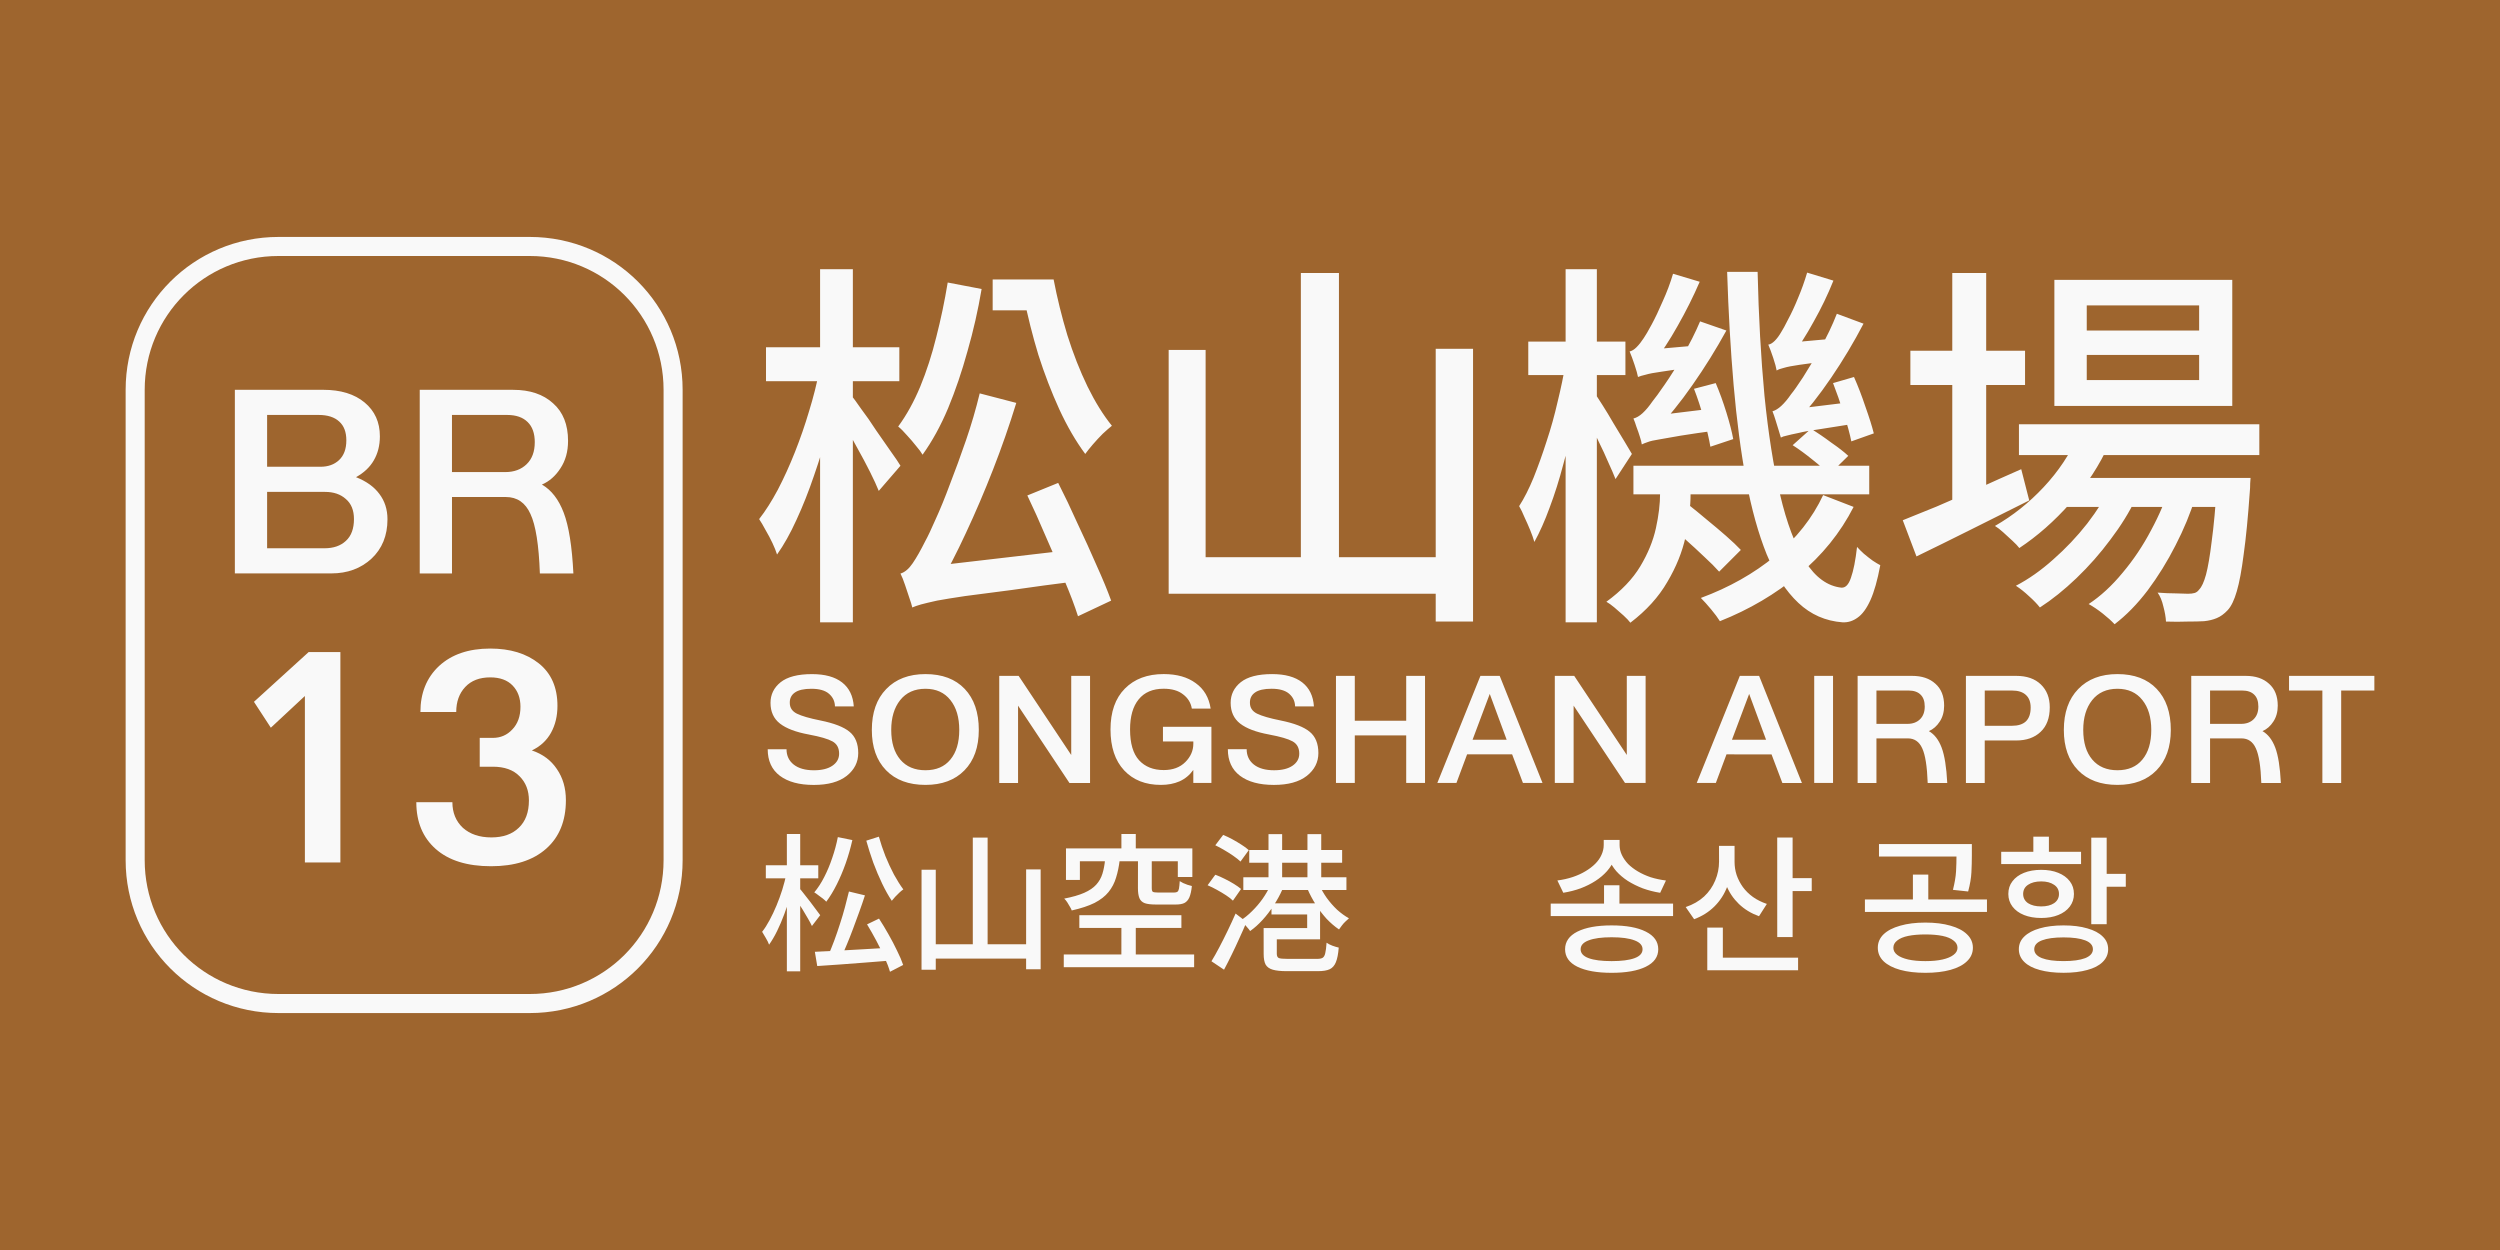
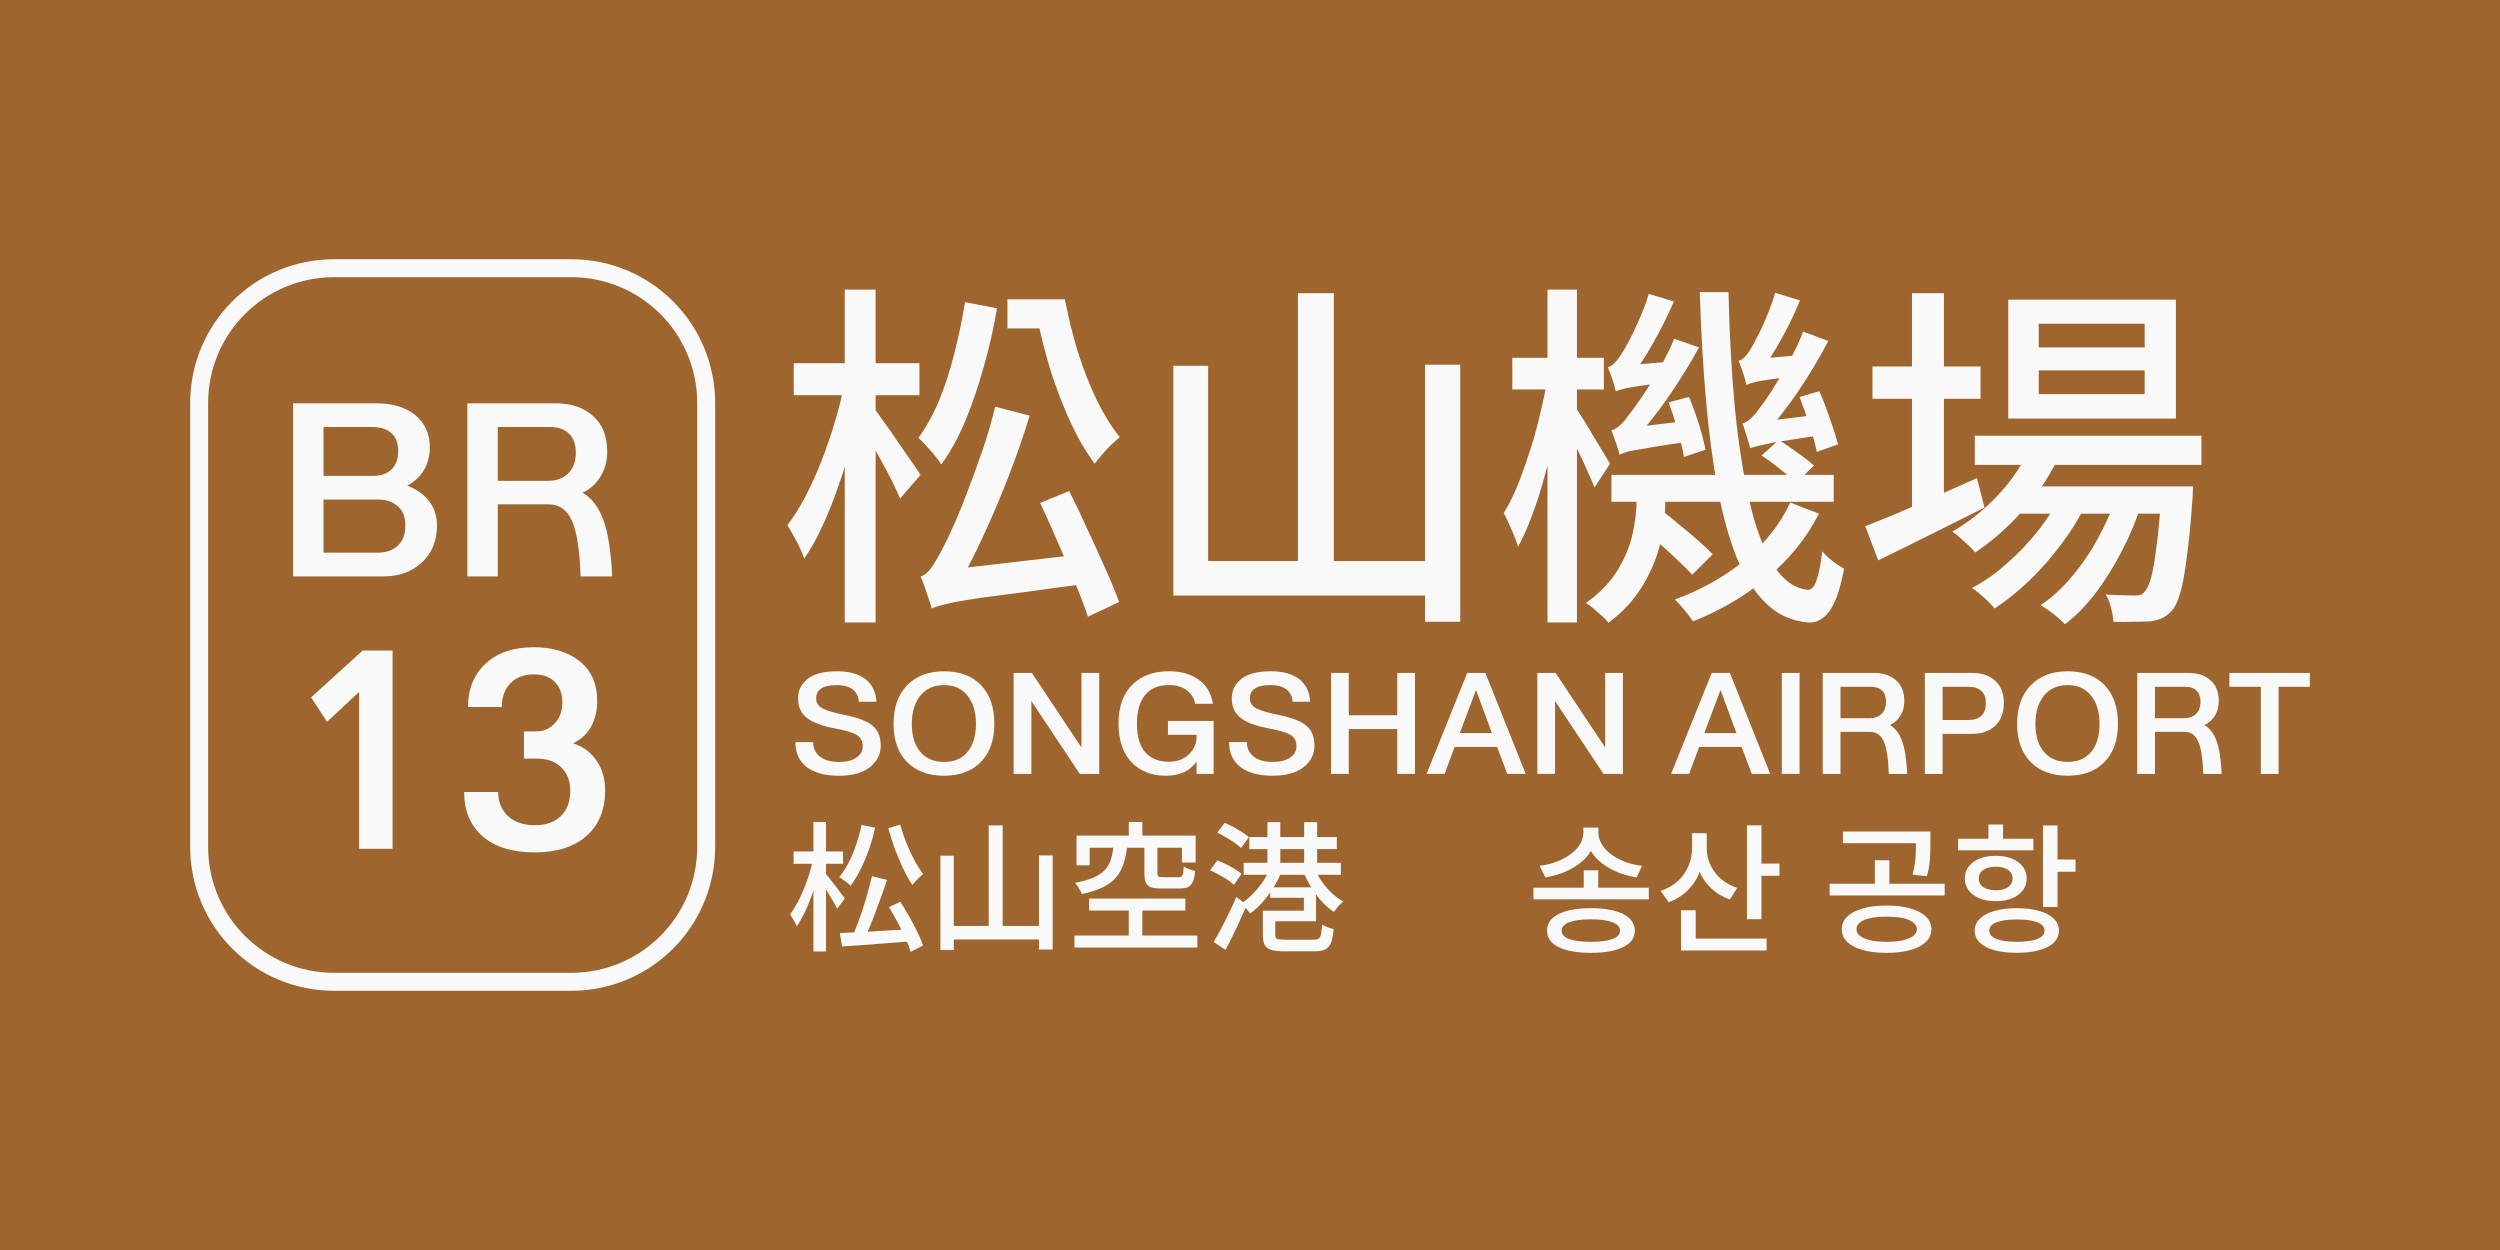
<svg xmlns="http://www.w3.org/2000/svg" width="500" height="250" viewBox="0 0 132.292 66.146" version="1.1" id="svg1">
  <defs id="defs1">
    <rect x="157.858" y="62.351" width="329.076" height="135.094" id="rect4" />
  </defs>
  <g id="layer1">
    <rect style="fill:#9e652e;fill-opacity:1;stroke:none;stroke-width:0.953;stroke-dasharray:none" id="rect5" width="132.292" height="66.146" x="-2.5431316e-06" y="-1.2715658e-06" ry="0" />
-     <g id="g5" transform="matrix(1.058199,0,0,1.058199,3.96225,-1.92482)">
+     <g id="g5" transform="matrix(0.9974757,0,0,0.9974757,7.530588,0.0834872)">
      <path id="rect1" style="fill-opacity:0;stroke:#f9f9f9;stroke-width:0.953" d="m 10.183,14.144 h 12.564 c 3.971,0 7.168,3.197 7.168,7.168 v 23.522 c 0,3.971 -3.197,7.168 -7.168,7.168 H 10.183 c -3.971,0 -7.168,-3.197 -7.168,-7.168 V 21.312 c 0,-3.971 3.197,-7.168 7.168,-7.168 z" />
      <path style="font-size:12.7px;line-height:1.25;font-family:'AR UDJingXiHeiE1G30 EB';-inkscape-font-specification:'AR UDJingXiHeiE1G30 EB';fill:#f9f9f9;stroke-width:0.265" d="M 12.826,30.494 H 8 v -9.182 h 4.42 q 1.308,0 2.07,0.635 0.762,0.635 0.762,1.689 0,0.686 -0.305,1.206 -0.292,0.508 -0.889,0.838 0.775,0.305 1.168,0.838 0.406,0.533 0.406,1.27 0,1.219 -0.8,1.968 -0.8,0.737 -2.007,0.737 z m 0.749,-6.655 q 0,-0.622 -0.356,-0.94 -0.356,-0.33 -1.029,-0.33 H 9.613 v 2.591 h 2.667 q 0.572,0 0.927,-0.33 0.368,-0.343 0.368,-0.991 z m 0.381,3.937 q 0,-0.66 -0.406,-1.003 -0.394,-0.356 -1.041,-0.356 H 9.613 v 2.819 h 2.87 q 0.673,0 1.067,-0.368 0.406,-0.368 0.406,-1.092 z m 9.042,-3.835 q 0,-0.673 -0.356,-1.016 -0.356,-0.356 -1.029,-0.356 h -2.756 v 2.857 h 2.667 q 0.66,0 1.067,-0.394 0.406,-0.394 0.406,-1.092 z m -4.14,2.731 v 3.823 h -1.613 v -9.182 h 4.674 q 1.257,0 1.994,0.673 0.749,0.66 0.749,1.88 0,0.8 -0.381,1.372 -0.368,0.572 -0.927,0.813 0.711,0.406 1.092,1.41 0.381,1.003 0.483,3.035 h -1.676 q -0.076,-2.134 -0.47,-2.972 -0.381,-0.851 -1.232,-0.851 z" id="text2" aria-label="BR" />
      <path style="font-size:14.552px;line-height:1.25;font-family:'AR UDJingXiHeiE1G30 EB';-inkscape-font-specification:'AR UDJingXiHeiE1G30 EB';fill:#f9f9f9;stroke-width:0.265" d="m 11.502,36.623 -1.703,1.586 -0.844,-1.295 2.736,-2.488 h 1.586 v 10.521 h -1.775 z m 9.27,-0.931 q -0.8,0 -1.251,0.48 -0.451,0.48 -0.451,1.251 H 17.279 q 0,-1.426 0.931,-2.299 0.946,-0.873 2.561,-0.873 1.499,0 2.43,0.742 0.931,0.742 0.931,2.125 0,0.757 -0.32,1.339 -0.32,0.582 -0.96,0.888 0.815,0.276 1.251,0.931 0.451,0.655 0.451,1.557 0,1.557 -0.99,2.43 -0.99,0.873 -2.75,0.873 -1.79,0 -2.765,-0.859 -0.975,-0.859 -0.975,-2.343 h 1.804 q 0,0.786 0.524,1.281 0.538,0.48 1.426,0.48 0.873,0 1.368,-0.48 0.509,-0.48 0.509,-1.368 0,-0.742 -0.466,-1.208 -0.466,-0.48 -1.339,-0.48 h -0.655 v -1.441 h 0.655 q 0.582,0 0.975,-0.422 0.407,-0.422 0.407,-1.135 0,-0.655 -0.393,-1.062 -0.393,-0.407 -1.121,-0.407 z" id="text3" aria-label="13" />
      <path style="font-weight:500;font-size:72px;line-height:1.25;font-family:'Noto Sans TC';-inkscape-font-specification:'Noto Sans TC Medium';white-space:pre;fill:#f9f9f9" d="m 161.097,89.433 h 25.2 v 6.408 h -25.2 z m 10.224,-14.76 h 6.192 v 66.744 h -6.192 z m -0.144,19.152 3.888,1.512 q -0.864,4.464 -2.088,9.144 -1.224,4.68 -2.808,9.216 -1.512,4.464 -3.312,8.352 -1.728,3.816 -3.672,6.552 -0.288,-0.936 -0.864,-2.16 -0.576,-1.224 -1.296,-2.448 -0.648,-1.224 -1.224,-2.088 1.8,-2.304 3.528,-5.544 1.728,-3.312 3.24,-7.128 1.512,-3.816 2.664,-7.704 1.224,-3.96 1.944,-7.704 z m 5.976,4.608 q 0.648,0.792 1.944,2.664 1.368,1.8 2.808,4.032 1.512,2.16 2.808,4.032 1.296,1.8 1.8,2.664 l -4.104,4.752 q -0.576,-1.44 -1.656,-3.6 -1.08,-2.16 -2.376,-4.464 -1.224,-2.304 -2.448,-4.32 -1.152,-2.016 -1.872,-3.24 z m 11.592,40.176 q -0.144,-0.648 -0.576,-1.872 -0.36,-1.152 -0.792,-2.376 -0.432,-1.296 -0.864,-2.16 1.224,-0.36 2.304,-1.944 1.08,-1.584 2.376,-4.176 0.72,-1.296 1.944,-4.104 1.296,-2.808 2.736,-6.696 1.512,-3.888 3.024,-8.28 1.512,-4.392 2.592,-8.856 l 6.912,1.8 q -1.944,6.336 -4.392,12.6 -2.448,6.264 -5.112,11.952 -2.592,5.616 -5.328,10.296 v 0.072 q 0,0 -0.72,0.432 -0.72,0.36 -1.728,0.936 -0.936,0.648 -1.656,1.296 -0.72,0.648 -0.72,1.08 z m 0,0 -0.216,-5.4 3.6,-2.376 27.864,-3.24 q 0.072,1.368 0.36,3.096 0.36,1.728 0.648,2.808 -7.992,1.008 -13.392,1.8 -5.4,0.72 -8.856,1.152 -3.384,0.504 -5.328,0.864 -1.944,0.432 -3.024,0.72 -1.008,0.288 -1.656,0.576 z m 21.744,-21.168 5.832,-2.376 q 1.8,3.528 3.672,7.704 1.944,4.104 3.6,7.92 1.728,3.816 2.736,6.624 l -6.264,2.952 q -0.936,-2.952 -2.592,-6.84 -1.584,-3.96 -3.456,-8.136 -1.8,-4.248 -3.528,-7.848 z m -15.048,-40.248 6.408,1.224 q -1.008,5.976 -2.664,11.736 -1.584,5.76 -3.672,10.8 -2.088,4.968 -4.824,8.784 -0.36,-0.648 -1.224,-1.656 -0.792,-1.008 -1.728,-2.016 -0.936,-1.08 -1.656,-1.656 2.376,-3.24 4.176,-7.56 1.8,-4.392 3.024,-9.36 1.296,-5.04 2.16,-10.296 z m 12.96,-0.576 h 7.056 q 1.008,5.256 2.592,10.512 1.656,5.256 3.816,9.72 2.16,4.392 4.608,7.416 -0.72,0.576 -1.728,1.512 -0.936,0.936 -1.872,2.016 -0.864,1.008 -1.44,1.8 -2.664,-3.6 -4.896,-8.424 -2.232,-4.896 -3.96,-10.296 -1.656,-5.472 -2.736,-10.872 h -1.44 z m -4.464,0 h 10.224 v 5.832 h -10.224 z m 58.248,-1.224 h 7.2 v 56.88 h -7.2 z m 25.488,14.328 h 7.056 v 51.552 h -7.056 z m -50.472,0.216 h 6.984 v 39.168 h 46.944 v 6.912 h -53.928 z m 67.968,-1.584 h 18.36 v 6.336 h -18.36 z m 7.056,-13.68 h 5.904 v 66.744 h -5.904 z m 0,17.784 3.312,1.44 q -0.576,4.248 -1.584,8.784 -0.936,4.464 -2.16,8.856 -1.152,4.392 -2.592,8.208 -1.368,3.744 -2.88,6.48 -0.288,-1.008 -0.792,-2.232 -0.504,-1.224 -1.08,-2.448 -0.504,-1.224 -1.008,-2.088 1.44,-2.232 2.736,-5.4 1.296,-3.24 2.448,-6.84 1.224,-3.672 2.088,-7.488 0.936,-3.816 1.512,-7.272 z m 5.544,5.688 q 0.432,0.648 1.44,2.232 1.008,1.584 2.088,3.456 1.152,1.872 2.088,3.456 0.936,1.584 1.368,2.304 l -3.096,4.752 q -0.504,-1.296 -1.368,-3.168 -0.792,-1.872 -1.8,-3.888 -0.936,-2.016 -1.8,-3.744 -0.864,-1.8 -1.512,-2.808 z m 7.272,13.68 h 44.568 v 5.4 h -44.568 z m 6.264,10.872 4.032,-3.6 q 1.656,1.296 3.528,2.88 1.944,1.584 3.672,3.096 1.728,1.512 2.808,2.664 l -4.104,4.104 q -1.08,-1.224 -2.808,-2.808 -1.728,-1.656 -3.6,-3.312 -1.8,-1.656 -3.528,-3.024 z m 23.832,-14.76 3.456,-3.096 q 1.8,1.08 3.816,2.592 2.088,1.44 3.24,2.52 l -3.6,3.528 q -1.152,-1.224 -3.168,-2.808 -1.944,-1.584 -3.744,-2.736 z m 5.76,9.432 5.76,2.232 q -3.744,7.344 -10.368,12.816 -6.552,5.472 -14.904,8.784 -0.576,-0.936 -1.656,-2.232 -1.08,-1.296 -1.944,-2.16 7.992,-2.952 14.04,-7.92 6.048,-5.04 9.072,-11.52 z m -18.144,-42.192 h 5.76 q 0.288,12.672 1.296,23.4 1.08,10.728 2.952,18.72 1.872,7.992 4.752,12.6 2.88,4.536 6.84,4.968 1.152,0.072 1.8,-1.872 0.72,-2.016 1.152,-5.832 0.504,0.576 1.296,1.296 0.864,0.72 1.656,1.296 0.864,0.576 1.44,0.864 -0.792,4.248 -1.872,6.624 -1.08,2.376 -2.448,3.312 -1.296,0.936 -2.808,0.864 -4.824,-0.36 -8.352,-3.672 -3.528,-3.312 -5.976,-9.144 -2.376,-5.904 -3.888,-13.968 -1.512,-8.136 -2.376,-18.072 -0.864,-10.008 -1.224,-21.384 z m -6.264,22.104 4.104,-1.08 q 1.08,2.52 2.016,5.544 0.936,3.024 1.296,5.04 l -4.32,1.44 q -0.36,-2.16 -1.224,-5.256 -0.864,-3.096 -1.872,-5.688 z m -10.584,-2.232 q -0.144,-0.792 -0.648,-2.304 -0.504,-1.512 -0.936,-2.52 0.648,-0.144 1.296,-0.792 0.72,-0.72 1.368,-1.728 0.504,-0.72 1.512,-2.592 1.008,-1.872 2.088,-4.392 1.152,-2.52 1.944,-5.184 l 5.04,1.512 q -1.8,4.176 -4.176,8.352 -2.304,4.104 -4.536,6.912 v 0.072 q 0,0 -0.72,0.504 -0.72,0.432 -1.512,1.008 -0.72,0.576 -0.72,1.152 z m 0,0 -0.072,-3.672 2.376,-1.512 9.864,-0.864 q -0.504,0.936 -1.008,2.232 -0.504,1.224 -0.72,2.016 -3.888,0.432 -5.976,0.792 -2.088,0.288 -3.024,0.576 -0.936,0.216 -1.44,0.432 z m 0.72,12.744 q -0.072,-0.576 -0.36,-1.44 -0.288,-0.936 -0.648,-1.872 -0.288,-0.936 -0.576,-1.584 0.864,-0.216 1.728,-1.008 0.936,-0.864 1.872,-2.232 0.72,-0.864 2.304,-3.168 1.656,-2.376 3.456,-5.544 1.872,-3.168 3.24,-6.408 l 4.968,1.728 q -2.88,5.256 -6.408,10.296 -3.456,4.968 -6.84,8.424 v 0.144 q 0,0 -0.72,0.432 -0.648,0.432 -1.368,1.08 -0.648,0.576 -0.648,1.152 z m 0,0 -0.144,-3.96 2.16,-1.44 11.232,-1.368 q 0.144,1.008 0.432,2.16 0.36,1.152 0.576,1.944 -4.248,0.576 -6.912,1.008 -2.592,0.432 -4.104,0.72 -1.44,0.216 -2.16,0.504 -0.648,0.216 -1.08,0.432 z m 36.144,-11.592 3.96,-1.152 q 1.152,2.592 2.16,5.616 1.08,3.024 1.584,5.04 l -4.248,1.512 q -0.432,-2.16 -1.44,-5.256 -1.008,-3.168 -2.016,-5.76 z m -10.656,-2.376 q -0.144,-0.864 -0.648,-2.376 -0.504,-1.512 -0.936,-2.52 0.576,-0.072 1.224,-0.72 0.648,-0.648 1.224,-1.656 0.432,-0.648 1.296,-2.376 0.936,-1.728 1.872,-4.032 1.008,-2.376 1.728,-4.824 l 4.968,1.512 q -1.584,3.96 -3.744,7.776 -2.088,3.816 -4.104,6.408 v 0.072 q 0,0 -0.72,0.504 -0.72,0.432 -1.44,1.08 -0.72,0.576 -0.72,1.152 z m 0,0 -0.072,-3.816 2.304,-1.44 9.576,-0.864 q -0.504,1.008 -1.008,2.304 -0.432,1.224 -0.72,1.944 -3.744,0.504 -5.76,0.792 -2.016,0.288 -2.952,0.576 -0.936,0.216 -1.368,0.504 z m 0.792,12.672 q -0.144,-0.504 -0.432,-1.44 -0.288,-0.936 -0.576,-1.872 -0.288,-0.936 -0.576,-1.656 0.792,-0.216 1.656,-1.008 0.936,-0.864 1.872,-2.232 0.72,-0.864 2.232,-3.168 1.512,-2.376 3.312,-5.544 1.8,-3.168 3.096,-6.48 l 5.04,1.872 q -2.736,5.256 -6.12,10.224 -3.384,4.968 -6.696,8.496 v 0.144 q 0,0 -0.72,0.504 -0.648,0.432 -1.368,1.08 -0.72,0.576 -0.72,1.08 z m 0,0 -0.144,-3.816 2.16,-1.512 11.16,-1.368 q 0.144,0.936 0.432,2.088 0.36,1.152 0.576,1.944 -4.176,0.648 -6.84,1.08 -2.592,0.36 -4.032,0.72 -1.44,0.288 -2.232,0.504 -0.72,0.144 -1.08,0.36 z m -22.824,7.272 h 5.76 v 3.384 q 0,3.672 -0.936,8.064 -0.936,4.32 -3.456,8.568 -2.448,4.248 -6.984,7.704 -0.432,-0.576 -1.296,-1.368 -0.864,-0.792 -1.728,-1.512 -0.864,-0.72 -1.512,-1.08 4.248,-3.096 6.408,-6.696 2.16,-3.6 2.952,-7.2 0.792,-3.6 0.792,-6.624 z m 67.824,-9.792 h 45.432 v 5.832 h -45.432 z m 7.992,10.152 h 30.6 v 5.472 h -30.6 z m 3.168,-7.992 5.904,1.512 q -2.736,6.12 -7.344,11.232 -4.536,5.112 -9.648,8.496 -0.432,-0.576 -1.296,-1.368 -0.864,-0.792 -1.728,-1.584 -0.864,-0.792 -1.584,-1.224 5.04,-2.88 9.216,-7.344 4.176,-4.464 6.48,-9.72 z m 26.28,7.992 h 6.336 q 0,0 -0.072,1.008 0,0.936 -0.072,1.584 -0.504,7.2 -1.152,11.808 -0.576,4.536 -1.296,6.984 -0.72,2.52 -1.728,3.6 -1.008,1.08 -2.088,1.512 -1.008,0.432 -2.376,0.576 -1.224,0.072 -3.168,0.072 -1.872,0.072 -4.032,0 -0.072,-1.296 -0.504,-2.88 -0.36,-1.584 -1.08,-2.592 1.872,0.144 3.384,0.144 1.584,0.072 2.376,0.072 0.72,0 1.224,-0.144 0.504,-0.144 0.864,-0.648 0.72,-0.72 1.296,-2.808 0.576,-2.16 1.08,-6.336 0.576,-4.176 1.008,-10.944 z m -24.624,-23.256 v 4.752 h 21.24 v -4.752 z m 0,-9.36 v 4.752 h 21.24 v -4.752 z m -6.12,-4.824 h 33.624 v 23.832 h -33.624 z m -27.216,13.392 h 21.672 v 6.48 h -21.672 z m 7.92,-14.688 h 6.408 v 44.496 h -6.408 z m -9.36,46.728 q 2.736,-1.08 6.408,-2.592 3.672,-1.584 7.776,-3.384 4.104,-1.872 8.208,-3.672 l 1.512,5.904 q -5.472,2.736 -11.088,5.544 -5.616,2.808 -10.224,5.04 z m 50.616,-6.84 4.68,2.52 q -1.368,4.464 -3.744,9.072 -2.304,4.536 -5.256,8.496 -2.952,3.888 -6.264,6.408 -0.864,-0.936 -2.232,-2.016 -1.368,-1.08 -2.664,-1.8 3.384,-2.232 6.408,-5.904 3.096,-3.672 5.4,-8.064 2.376,-4.392 3.672,-8.712 z m -11.088,0.072 4.536,2.664 q -1.872,3.888 -4.824,7.776 -2.88,3.888 -6.408,7.272 -3.456,3.312 -6.912,5.544 -0.792,-1.008 -2.088,-2.16 -1.224,-1.152 -2.448,-1.944 3.6,-1.872 7.056,-4.968 3.528,-3.096 6.408,-6.768 2.88,-3.744 4.68,-7.416 z" id="text4" transform="matrix(0.2645833,0,0,0.2645833,-8.06298,-4.47712)" aria-label="松山機場" />
      <path style="font-size:7.408px;line-height:1.25;font-family:'AR UDJingXiHeiE1G30 EB';-inkscape-font-specification:'AR UDJingXiHeiE1G30 EB';fill:#f9f9f9;stroke-width:0.265" d="m 36.712,38.551 q -0.978,-0.178 -1.452,-0.548 -0.474,-0.37 -0.474,-1.037 0,-0.622 0.504,-1.03 0.511,-0.407 1.571,-0.407 0.97,0 1.504,0.415 0.533,0.415 0.585,1.2 h -0.941 q -0.007,-0.378 -0.296,-0.63 -0.289,-0.252 -0.882,-0.252 -0.556,0 -0.822,0.185 -0.267,0.185 -0.259,0.519 0,0.363 0.356,0.541 0.363,0.178 1.178,0.341 1.022,0.207 1.452,0.563 0.437,0.356 0.437,1.067 0,0.682 -0.578,1.141 -0.578,0.452 -1.645,0.452 -1.089,0 -1.697,-0.459 -0.607,-0.459 -0.607,-1.326 h 0.941 q 0,0.482 0.363,0.77 0.363,0.282 1.008,0.282 0.593,0 0.926,-0.23 0.333,-0.23 0.333,-0.6 0,-0.43 -0.333,-0.615 -0.333,-0.185 -1.171,-0.341 z m 8.49,-0.23 q 0,1.289 -0.719,2.022 -0.711,0.726 -1.948,0.726 -1.259,0 -1.971,-0.733 -0.711,-0.733 -0.711,-2.015 0,-1.304 0.719,-2.045 0.719,-0.748 1.963,-0.748 1.259,0 1.963,0.741 0.704,0.741 0.704,2.052 z m -2.667,2.015 q 0.808,0 1.245,-0.533 0.445,-0.533 0.445,-1.482 0,-0.941 -0.445,-1.496 -0.445,-0.563 -1.245,-0.563 -0.815,0 -1.267,0.57 -0.445,0.563 -0.445,1.489 0,0.948 0.452,1.482 0.452,0.533 1.259,0.533 z m 4.63,-3.23 v 3.867 h -0.941 v -5.356 h 0.97 l 2.63,3.956 v -3.956 h 0.941 v 5.356 h -1.03 z m 8.764,3.215 q -0.274,0.385 -0.689,0.57 -0.407,0.178 -0.933,0.178 -1.156,0 -1.837,-0.726 -0.682,-0.733 -0.682,-2.045 0,-1.319 0.719,-2.045 0.719,-0.726 1.941,-0.726 0.985,0 1.6,0.452 0.622,0.445 0.748,1.274 h -0.941 q -0.074,-0.437 -0.437,-0.711 -0.356,-0.282 -0.97,-0.282 -0.822,0 -1.252,0.533 -0.43,0.526 -0.43,1.504 0,1.045 0.452,1.541 0.452,0.489 1.23,0.489 0.682,0 1.082,-0.4 0.4,-0.4 0.4,-0.919 v -0.111 h -1.519 v -0.733 h 2.423 v 2.808 H 55.929 Z m 3.793,-1.771 q -0.978,-0.178 -1.452,-0.548 -0.474,-0.37 -0.474,-1.037 0,-0.622 0.504,-1.03 0.511,-0.407 1.571,-0.407 0.97,0 1.504,0.415 0.533,0.415 0.585,1.2 h -0.941 q -0.007,-0.378 -0.296,-0.63 -0.289,-0.252 -0.882,-0.252 -0.556,0 -0.822,0.185 -0.267,0.185 -0.259,0.519 0,0.363 0.356,0.541 0.363,0.178 1.178,0.341 1.022,0.207 1.452,0.563 0.437,0.356 0.437,1.067 0,0.682 -0.578,1.141 -0.578,0.452 -1.645,0.452 -1.089,0 -1.697,-0.459 -0.607,-0.459 -0.607,-1.326 h 0.941 q 0,0.482 0.363,0.77 0.363,0.282 1.008,0.282 0.593,0 0.926,-0.23 0.333,-0.23 0.333,-0.6 0,-0.43 -0.333,-0.615 -0.333,-0.185 -1.171,-0.341 z m 4.282,0.044 v 2.378 h -0.941 v -5.356 h 0.941 v 2.245 h 2.571 v -2.245 h 0.941 v 5.356 H 66.575 V 38.595 Z m 7.594,0.215 -0.845,-2.289 -0.859,2.289 z m -1.978,0.733 -0.533,1.43 h -0.956 l 2.156,-5.356 h 0.963 l 2.141,5.356 h -0.978 l -0.541,-1.43 z m 5.327,-2.437 v 3.867 h -0.941 v -5.356 h 0.97 l 2.63,3.956 v -3.956 h 0.941 v 5.356 h -1.03 z m 9.623,1.704 -0.845,-2.289 -0.859,2.289 z m -1.978,0.733 -0.533,1.43 h -0.956 l 2.156,-5.356 h 0.963 L 86.363,40.973 H 85.385 l -0.541,-1.43 z m 5.327,-3.926 v 5.356 h -0.941 v -5.356 z m 4.586,1.534 q 0,-0.393 -0.207,-0.593 -0.207,-0.207 -0.6,-0.207 h -1.608 v 1.667 h 1.556 q 0.385,0 0.622,-0.23 0.237,-0.23 0.237,-0.637 z m -2.415,1.593 v 2.23 h -0.941 v -5.356 h 2.726 q 0.733,0 1.163,0.393 0.437,0.385 0.437,1.096 0,0.467 -0.222,0.8 -0.215,0.333 -0.541,0.474 0.415,0.237 0.637,0.822 0.222,0.585 0.282,1.771 h -0.978 q -0.044,-1.245 -0.274,-1.734 -0.222,-0.496 -0.719,-0.496 z m 5.415,0.104 v 2.126 h -0.941 v -5.356 h 2.519 q 0.785,0 1.23,0.43 0.444,0.43 0.444,1.141 0,0.8 -0.459,1.23 -0.452,0.43 -1.222,0.43 z m 2.297,-1.645 q 0,-0.415 -0.237,-0.63 -0.237,-0.222 -0.696,-0.222 h -1.363 v 1.763 h 1.363 q 0.459,0 0.696,-0.222 0.237,-0.23 0.237,-0.689 z m 7.008,1.119 q 0,1.289 -0.719,2.022 -0.711,0.726 -1.948,0.726 -1.259,0 -1.971,-0.733 -0.711,-0.733 -0.711,-2.015 0,-1.304 0.719,-2.045 0.719,-0.748 1.963,-0.748 1.259,0 1.963,0.741 0.704,0.741 0.704,2.052 z m -2.667,2.015 q 0.808,0 1.245,-0.533 0.445,-0.533 0.445,-1.482 0,-0.941 -0.445,-1.496 -0.445,-0.563 -1.245,-0.563 -0.815,0 -1.267,0.57 -0.445,0.563 -0.445,1.489 0,0.948 0.452,1.482 0.452,0.533 1.259,0.533 z m 7.045,-3.186 q 0,-0.393 -0.207,-0.593 -0.207,-0.207 -0.6,-0.207 h -1.608 v 1.667 h 1.556 q 0.385,0 0.622,-0.23 0.237,-0.23 0.237,-0.637 z m -2.415,1.593 v 2.23 h -0.941 v -5.356 h 2.726 q 0.733,0 1.163,0.393 0.437,0.385 0.437,1.096 0,0.467 -0.222,0.8 -0.215,0.333 -0.541,0.474 0.415,0.237 0.637,0.822 0.222,0.585 0.282,1.771 h -0.978 q -0.044,-1.245 -0.274,-1.734 -0.222,-0.496 -0.719,-0.496 z m 5.616,-2.393 h -1.667 v -0.733 h 4.267 v 0.733 h -1.659 v 4.623 h -0.941 z" id="text5" aria-label="SONGSHAN AIRPORT" />
      <path d="m 38.708,46.4 0.8,0.193 q -0.126,0.393 -0.282,0.822 -0.148,0.422 -0.311,0.845 -0.156,0.422 -0.319,0.808 -0.156,0.378 -0.304,0.682 l -0.6,-0.193 q 0.133,-0.311 0.282,-0.704 0.148,-0.4 0.282,-0.822 0.141,-0.43 0.252,-0.845 0.111,-0.415 0.2,-0.785 z m -1.704,3.015 q 0.467,-0.022 1.082,-0.052 0.622,-0.03 1.319,-0.074 0.704,-0.044 1.4,-0.081 l -0.007,0.645 q -0.652,0.052 -1.319,0.104 -0.659,0.052 -1.267,0.096 -0.6,0.044 -1.089,0.074 z m 2.608,-1.371 0.6,-0.289 q 0.237,0.363 0.474,0.785 0.237,0.415 0.43,0.822 0.2,0.4 0.304,0.711 l -0.659,0.341 q -0.089,-0.311 -0.274,-0.719 -0.185,-0.415 -0.415,-0.845 -0.23,-0.43 -0.459,-0.808 z m -1.459,-4.364 0.726,0.148 q -0.133,0.593 -0.333,1.163 -0.2,0.563 -0.445,1.052 -0.244,0.489 -0.526,0.867 -0.059,-0.067 -0.17,-0.156 -0.111,-0.089 -0.23,-0.17 -0.111,-0.089 -0.2,-0.141 0.274,-0.326 0.496,-0.763 0.23,-0.445 0.4,-0.956 0.178,-0.511 0.282,-1.045 z m 2.052,-0.022 q 0.133,0.474 0.326,0.97 0.2,0.489 0.43,0.926 0.237,0.43 0.467,0.741 -0.089,0.059 -0.2,0.163 -0.104,0.096 -0.207,0.207 -0.096,0.104 -0.17,0.2 -0.244,-0.363 -0.482,-0.859 -0.237,-0.496 -0.445,-1.052 -0.2,-0.563 -0.348,-1.096 z m -5.653,1.43 h 2.623 v 0.652 h -2.623 z m 1.052,-1.563 h 0.667 v 6.868 h -0.667 z m -0.022,1.993 0.422,0.148 q -0.089,0.445 -0.222,0.926 -0.133,0.474 -0.304,0.933 -0.17,0.459 -0.363,0.852 -0.193,0.393 -0.4,0.682 -0.052,-0.148 -0.163,-0.333 -0.104,-0.185 -0.185,-0.311 0.193,-0.244 0.37,-0.578 0.185,-0.341 0.348,-0.733 0.163,-0.393 0.289,-0.793 0.126,-0.407 0.207,-0.793 z m 0.652,0.726 q 0.074,0.074 0.215,0.259 0.148,0.185 0.319,0.407 0.17,0.215 0.304,0.407 0.141,0.185 0.2,0.267 l -0.415,0.541 q -0.067,-0.148 -0.193,-0.363 -0.126,-0.222 -0.267,-0.452 -0.141,-0.23 -0.274,-0.43 -0.126,-0.2 -0.215,-0.326 z m 8.668,-2.541 h 0.741 v 5.756 h -0.741 z m -2.563,1.608 h 0.711 v 5.001 H 42.338 Z m 5.23,-0.015 h 0.726 v 4.993 H 47.568 Z m -4.882,3.741 h 5.201 v 0.719 h -5.201 z m 9.646,-5.512 h 0.719 v 1.156 h -0.719 z m 0,4.349 h 0.719 v 2.015 H 52.331 Z M 51.517,44.814 h 0.733 q -0.059,0.496 -0.185,0.896 -0.119,0.4 -0.378,0.719 -0.252,0.311 -0.696,0.541 -0.445,0.222 -1.141,0.378 -0.03,-0.089 -0.096,-0.193 -0.059,-0.111 -0.133,-0.222 -0.074,-0.111 -0.148,-0.178 0.615,-0.119 1,-0.289 0.385,-0.17 0.6,-0.407 0.215,-0.237 0.311,-0.548 0.096,-0.311 0.133,-0.696 z m 1.645,-0.022 h 0.689 v 1.437 q 0,0.148 0.052,0.185 0.059,0.037 0.252,0.037 0.044,0 0.148,0 0.111,0 0.244,0 0.141,0 0.259,0 0.119,0 0.17,0 0.104,0 0.156,-0.037 0.059,-0.044 0.081,-0.163 0.022,-0.126 0.037,-0.37 0.067,0.044 0.17,0.096 0.111,0.044 0.222,0.089 0.119,0.037 0.215,0.059 -0.037,0.363 -0.126,0.57 -0.089,0.2 -0.252,0.282 -0.156,0.074 -0.43,0.074 -0.059,0 -0.2,0 -0.141,0 -0.304,0 -0.156,0 -0.296,0 -0.133,0 -0.185,0 -0.37,0 -0.563,-0.067 -0.193,-0.074 -0.267,-0.252 -0.074,-0.185 -0.074,-0.496 z m -3.6,-0.548 h 6.319 v 1.43 H 55.154 v -0.785 h -4.897 v 0.933 h -0.696 z m 0.667,3.341 h 5.104 v 0.637 h -5.104 z m -0.778,1.963 h 6.519 v 0.637 h -6.519 z m 9.275,-5.223 h 4.645 v 0.637 h -4.645 z m -0.296,1.363 h 5.156 v 0.637 h -5.156 z m 1.259,-2.156 h 0.682 v 2.623 h -0.682 z m 1.948,0 h 0.689 V 46.17 H 61.636 Z m -1.852,2.556 0.6,0.207 q -0.178,0.407 -0.437,0.8 -0.252,0.393 -0.556,0.726 -0.304,0.333 -0.622,0.556 -0.052,-0.081 -0.141,-0.178 -0.081,-0.104 -0.178,-0.193 -0.089,-0.096 -0.163,-0.156 0.296,-0.185 0.578,-0.467 0.289,-0.282 0.526,-0.615 0.237,-0.341 0.393,-0.682 z m 2.445,-0.022 q 0.141,0.326 0.37,0.652 0.237,0.326 0.519,0.593 0.289,0.259 0.593,0.43 -0.081,0.067 -0.178,0.163 -0.096,0.089 -0.178,0.2 -0.081,0.104 -0.141,0.193 -0.319,-0.215 -0.622,-0.533 -0.296,-0.326 -0.541,-0.711 -0.244,-0.385 -0.415,-0.785 z m -2.489,2.163 h 1.882 v -0.682 h -1.785 v -0.556 h 2.43 v 1.8 h -2.526 z m -0.296,0 h 0.659 v 1.289 q 0,0.156 0.096,0.207 0.096,0.044 0.445,0.044 0.059,0 0.2,0 0.141,0 0.326,0 0.185,0 0.37,0 0.185,0 0.341,0 0.156,0 0.237,0 0.185,0 0.274,-0.052 0.096,-0.059 0.133,-0.23 0.044,-0.178 0.067,-0.526 0.111,0.081 0.289,0.148 0.185,0.067 0.319,0.096 -0.037,0.474 -0.141,0.726 -0.104,0.259 -0.311,0.356 -0.207,0.096 -0.585,0.096 -0.052,0 -0.215,0 -0.163,0 -0.37,0 -0.2,0 -0.407,0 -0.207,0 -0.37,0 -0.156,0 -0.207,0 -0.445,0 -0.696,-0.074 -0.252,-0.074 -0.356,-0.259 -0.096,-0.185 -0.096,-0.526 z M 57.028,44.088 57.421,43.57 q 0.222,0.089 0.467,0.222 0.244,0.133 0.459,0.274 0.215,0.133 0.356,0.267 l -0.415,0.57 Q 58.162,44.777 57.947,44.629 57.74,44.481 57.495,44.34 57.251,44.192 57.028,44.088 Z m -0.385,2 0.385,-0.526 q 0.23,0.081 0.474,0.207 0.244,0.119 0.459,0.252 0.215,0.133 0.356,0.252 l -0.407,0.585 q -0.126,-0.126 -0.341,-0.267 -0.215,-0.141 -0.459,-0.274 -0.237,-0.133 -0.467,-0.23 z m 0.193,3.8 q 0.178,-0.289 0.385,-0.682 0.207,-0.393 0.422,-0.837 0.215,-0.445 0.4,-0.867 l 0.548,0.422 q -0.163,0.393 -0.356,0.808 -0.185,0.415 -0.385,0.822 -0.193,0.4 -0.385,0.756 z" id="text5-9" style="font-weight:500;font-size:7.408px;line-height:1.25;font-family:'Noto Sans JP';-inkscape-font-specification:'Noto Sans JP Medium';fill:#f9f9f9;stroke-width:0.265" aria-label="松山空港" />
      <path style="font-weight:500;font-size:7.408px;line-height:1.25;font-family:'Noto Sans KR';-inkscape-font-specification:'Noto Sans KR Medium';fill:#f9f9f9;stroke-width:0.265" d="m 76.468,46.087 h 0.77 v 1.245 h -0.77 z m -0.015,-2.267 h 0.674 v 0.259 q 0,0.363 -0.133,0.696 -0.133,0.326 -0.378,0.607 -0.244,0.274 -0.578,0.489 -0.333,0.215 -0.741,0.37 -0.407,0.148 -0.867,0.222 l -0.296,-0.615 q 0.407,-0.052 0.763,-0.17 0.356,-0.119 0.637,-0.289 0.289,-0.17 0.496,-0.378 0.207,-0.207 0.311,-0.445 0.111,-0.244 0.111,-0.489 z m 0.126,0 h 0.667 v 0.259 q 0,0.252 0.111,0.489 0.111,0.237 0.311,0.452 0.207,0.207 0.496,0.378 0.289,0.17 0.637,0.289 0.356,0.111 0.763,0.163 l -0.289,0.615 q -0.459,-0.074 -0.867,-0.222 -0.407,-0.156 -0.748,-0.37 -0.333,-0.215 -0.578,-0.489 Q 76.846,45.11 76.713,44.784 76.579,44.45 76.579,44.08 Z m -2.778,3.186 h 6.119 v 0.622 h -6.119 z m 3.045,1.089 q 1.096,0 1.711,0.311 0.622,0.311 0.622,0.882 0,0.57 -0.622,0.874 -0.615,0.304 -1.711,0.304 -1.089,0 -1.711,-0.304 -0.615,-0.304 -0.615,-0.874 0,-0.57 0.615,-0.882 0.622,-0.311 1.711,-0.311 z m 0,0.593 q -0.748,0 -1.148,0.156 -0.4,0.148 -0.4,0.445 0,0.296 0.4,0.444 0.4,0.148 1.148,0.148 0.748,0 1.148,-0.148 0.4,-0.148 0.4,-0.444 0,-0.296 -0.4,-0.445 -0.4,-0.156 -1.148,-0.156 z m 5.371,-4.571 h 0.637 v 0.785 q 0,0.667 -0.222,1.245 -0.215,0.57 -0.637,0.993 -0.422,0.422 -1.022,0.645 l -0.422,-0.607 q 0.548,-0.185 0.919,-0.526 0.37,-0.348 0.556,-0.8 0.193,-0.452 0.193,-0.948 z m 0.148,0 h 0.63 v 0.808 q 0,0.333 0.104,0.652 0.111,0.319 0.311,0.6 0.207,0.282 0.504,0.496 0.304,0.215 0.696,0.348 L 84.217,47.636 q -0.593,-0.215 -1.008,-0.615 -0.415,-0.4 -0.63,-0.941 -0.215,-0.548 -0.215,-1.156 z m 2.763,-0.415 h 0.77 v 4.978 H 85.129 Z m 0.541,2.03 h 1.185 v 0.645 h -1.185 z m -4.038,3.978 h 4.541 v 0.63 h -4.541 z m 0,-1.504 h 0.778 v 1.83 h -0.778 z m 10.905,-0.252 q 0.726,0 1.259,0.156 0.533,0.148 0.822,0.43 0.296,0.282 0.296,0.674 0,0.393 -0.296,0.674 -0.289,0.282 -0.822,0.43 -0.533,0.148 -1.259,0.148 -0.726,0 -1.259,-0.148 -0.533,-0.148 -0.83,-0.43 -0.289,-0.282 -0.289,-0.674 0,-0.393 0.289,-0.674 0.296,-0.282 0.83,-0.43 0.533,-0.156 1.259,-0.156 z m 0,0.593 q -0.496,0 -0.859,0.074 -0.356,0.074 -0.548,0.23 -0.193,0.148 -0.193,0.363 0,0.207 0.193,0.356 0.193,0.148 0.548,0.23 0.363,0.081 0.859,0.081 0.504,0 0.859,-0.081 0.356,-0.081 0.548,-0.23 0.2,-0.148 0.2,-0.356 0,-0.215 -0.2,-0.363 -0.193,-0.156 -0.548,-0.23 -0.356,-0.074 -0.859,-0.074 z m -2.319,-4.519 h 4.326 v 0.622 h -4.326 z m -0.704,2.771 h 6.104 v 0.622 H 89.514 Z m 2.4,-1.245 h 0.77 v 1.415 h -0.77 z m 2.178,-1.526 h 0.77 v 0.57 q 0,0.407 -0.022,0.845 -0.022,0.43 -0.163,0.956 L 93.915,46.317 q 0.133,-0.526 0.156,-0.926 0.022,-0.4 0.022,-0.793 z m 6.742,-0.319 h 0.77 v 4.326 h -0.77 z m 0.563,1.808 h 1.163 v 0.645 h -1.163 z m -1.948,2.578 q 0.689,0 1.185,0.148 0.504,0.141 0.77,0.407 0.274,0.259 0.274,0.637 0,0.37 -0.274,0.637 -0.267,0.267 -0.77,0.4 -0.496,0.141 -1.185,0.141 -0.689,0 -1.193,-0.141 -0.496,-0.133 -0.77,-0.4 -0.274,-0.267 -0.274,-0.637 0,-0.378 0.274,-0.637 0.274,-0.267 0.77,-0.407 0.504,-0.148 1.193,-0.148 z m 0,0.6 q -0.696,0 -1.082,0.148 -0.385,0.148 -0.385,0.445 0,0.289 0.385,0.444 0.385,0.148 1.082,0.148 0.696,0 1.082,-0.148 0.385,-0.156 0.385,-0.444 0,-0.296 -0.385,-0.445 -0.385,-0.148 -1.082,-0.148 z m -3.119,-4.282 h 3.993 v 0.615 h -3.993 z m 2,0.904 q 0.489,0 0.852,0.148 0.37,0.148 0.578,0.422 0.207,0.267 0.207,0.637 0,0.356 -0.207,0.63 -0.207,0.274 -0.578,0.422 -0.363,0.148 -0.852,0.148 -0.489,0 -0.859,-0.148 -0.37,-0.148 -0.578,-0.422 -0.207,-0.274 -0.207,-0.63 0,-0.37 0.207,-0.637 0.207,-0.274 0.578,-0.422 0.37,-0.148 0.859,-0.148 z m 0,0.578 q -0.407,0 -0.659,0.17 -0.244,0.163 -0.244,0.459 0,0.289 0.244,0.459 0.252,0.163 0.659,0.163 0.4,0 0.645,-0.163 0.244,-0.17 0.244,-0.459 0,-0.296 -0.244,-0.459 -0.244,-0.17 -0.645,-0.17 z m -0.393,-2.237 h 0.778 v 1.089 h -0.778 z" id="text5-9-8" aria-label="송산 공항" />
    </g>
  </g>
</svg>
